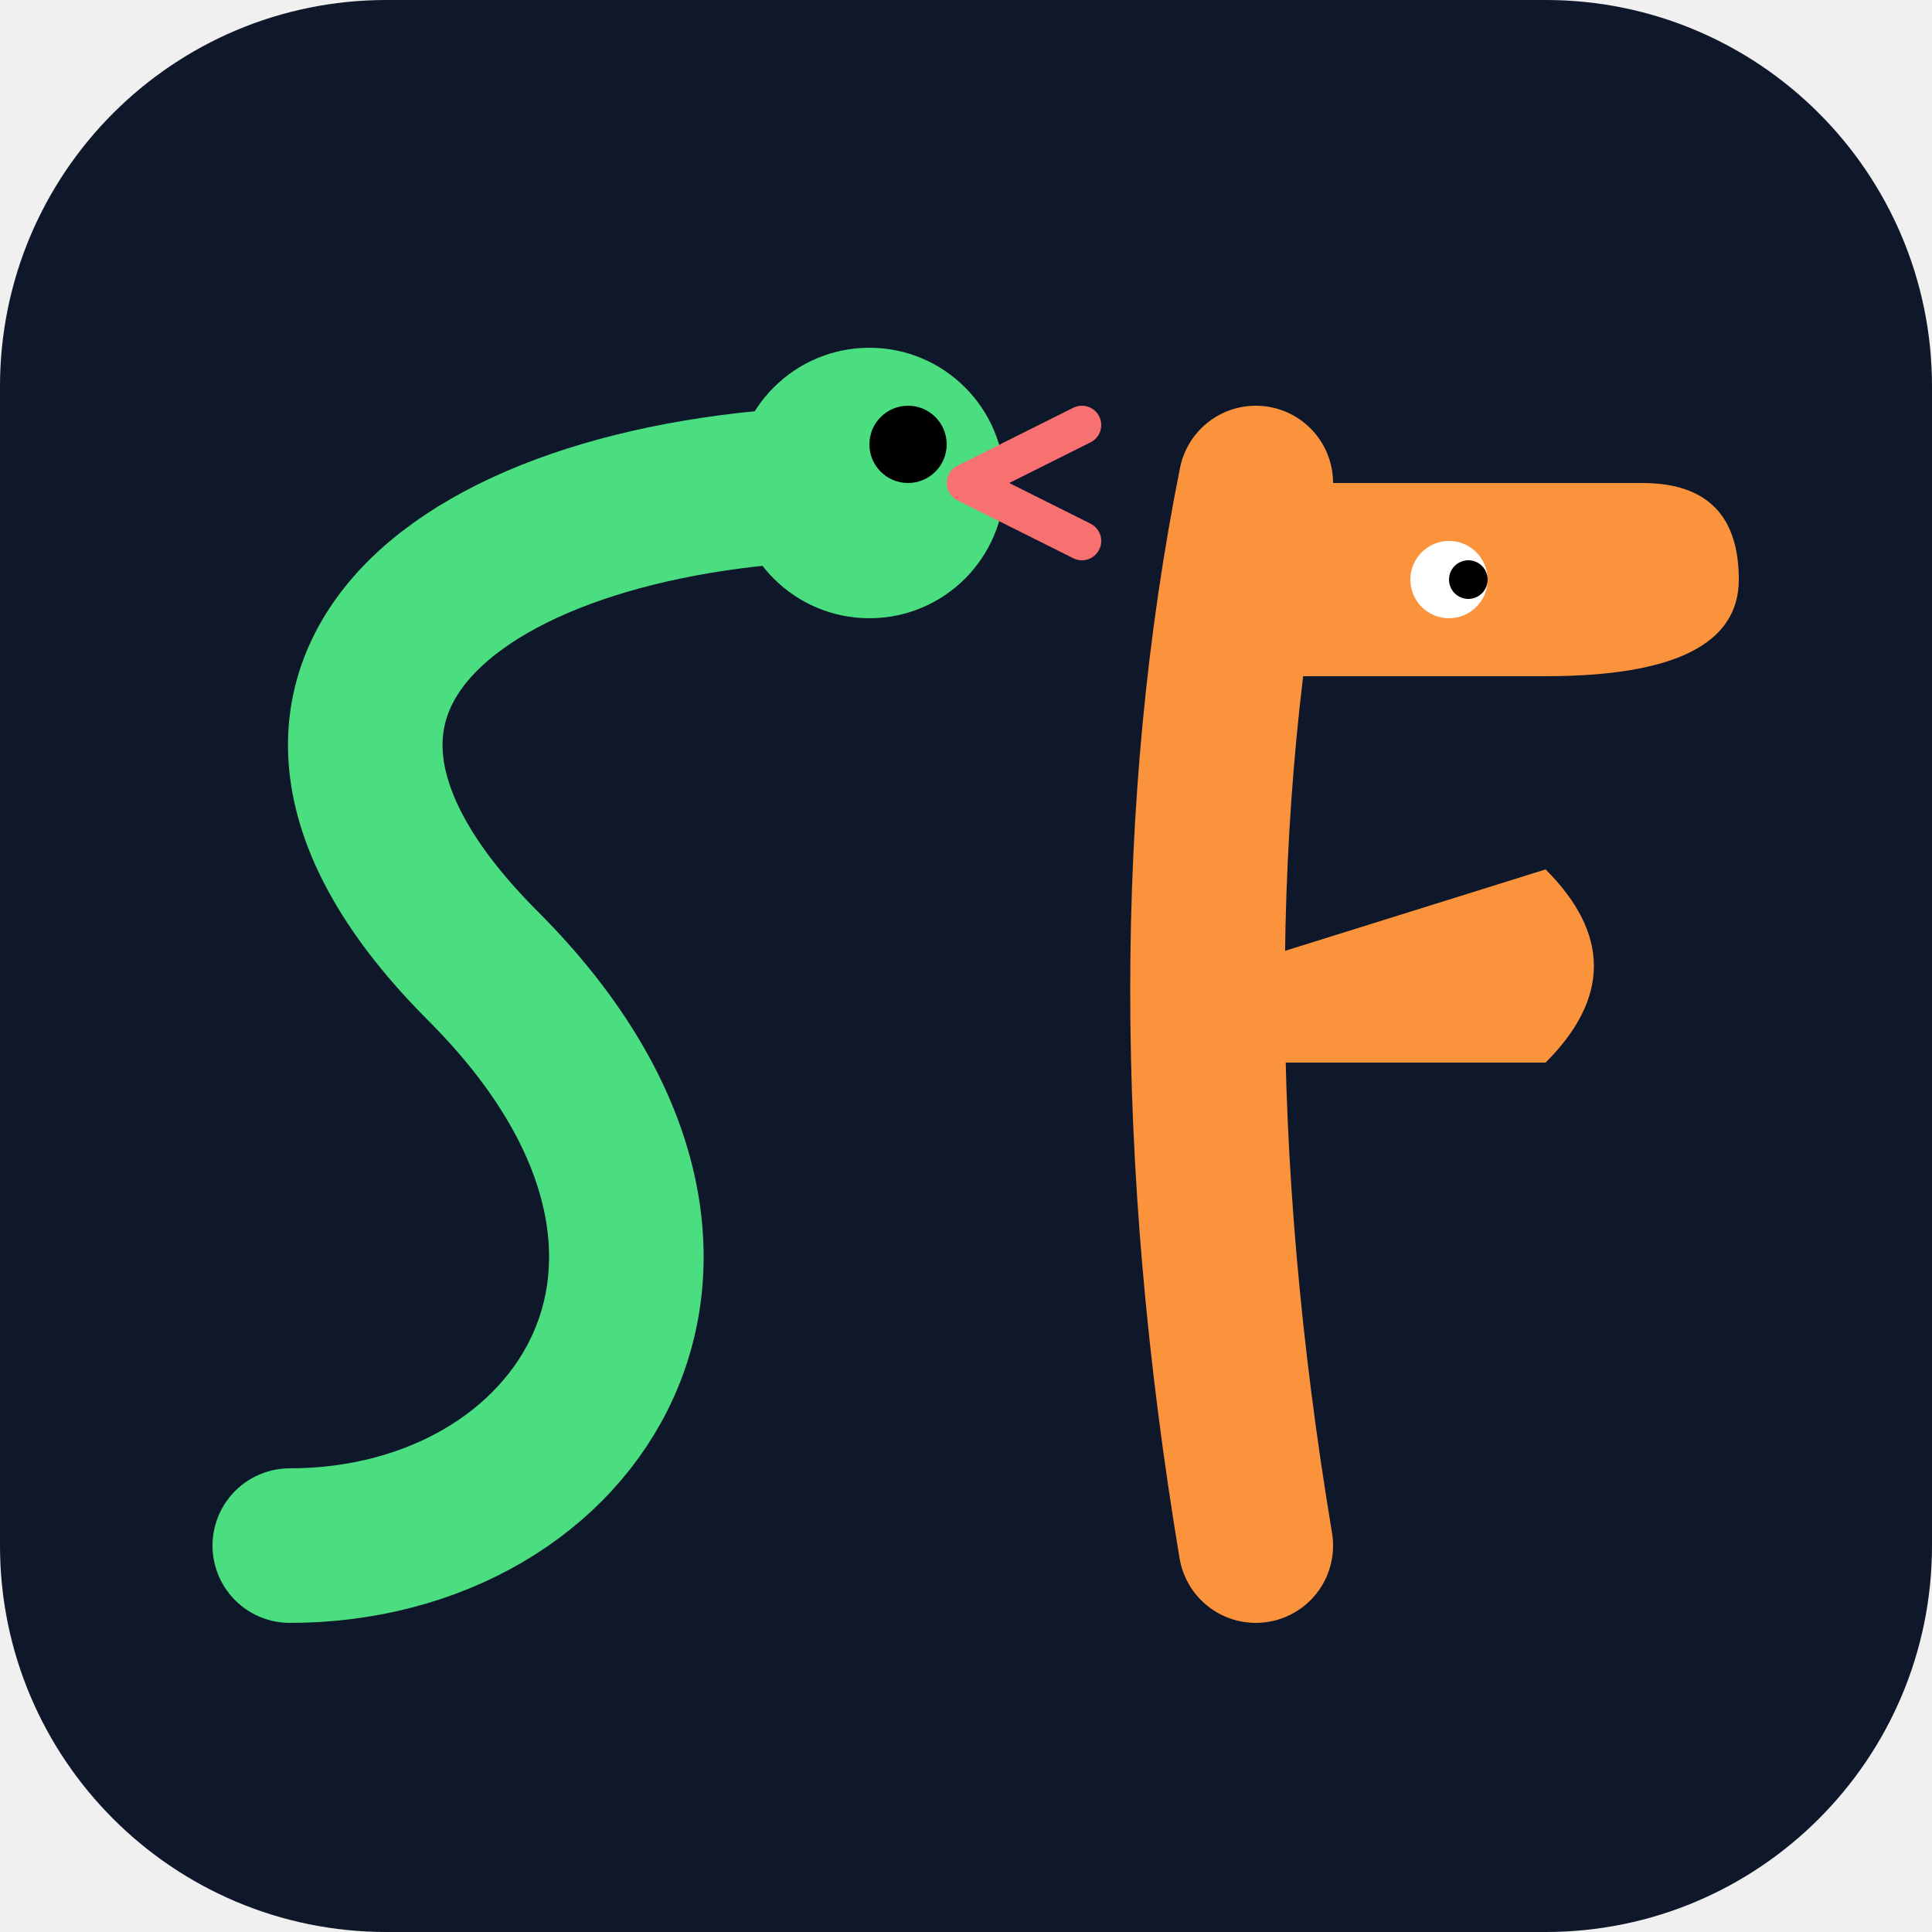
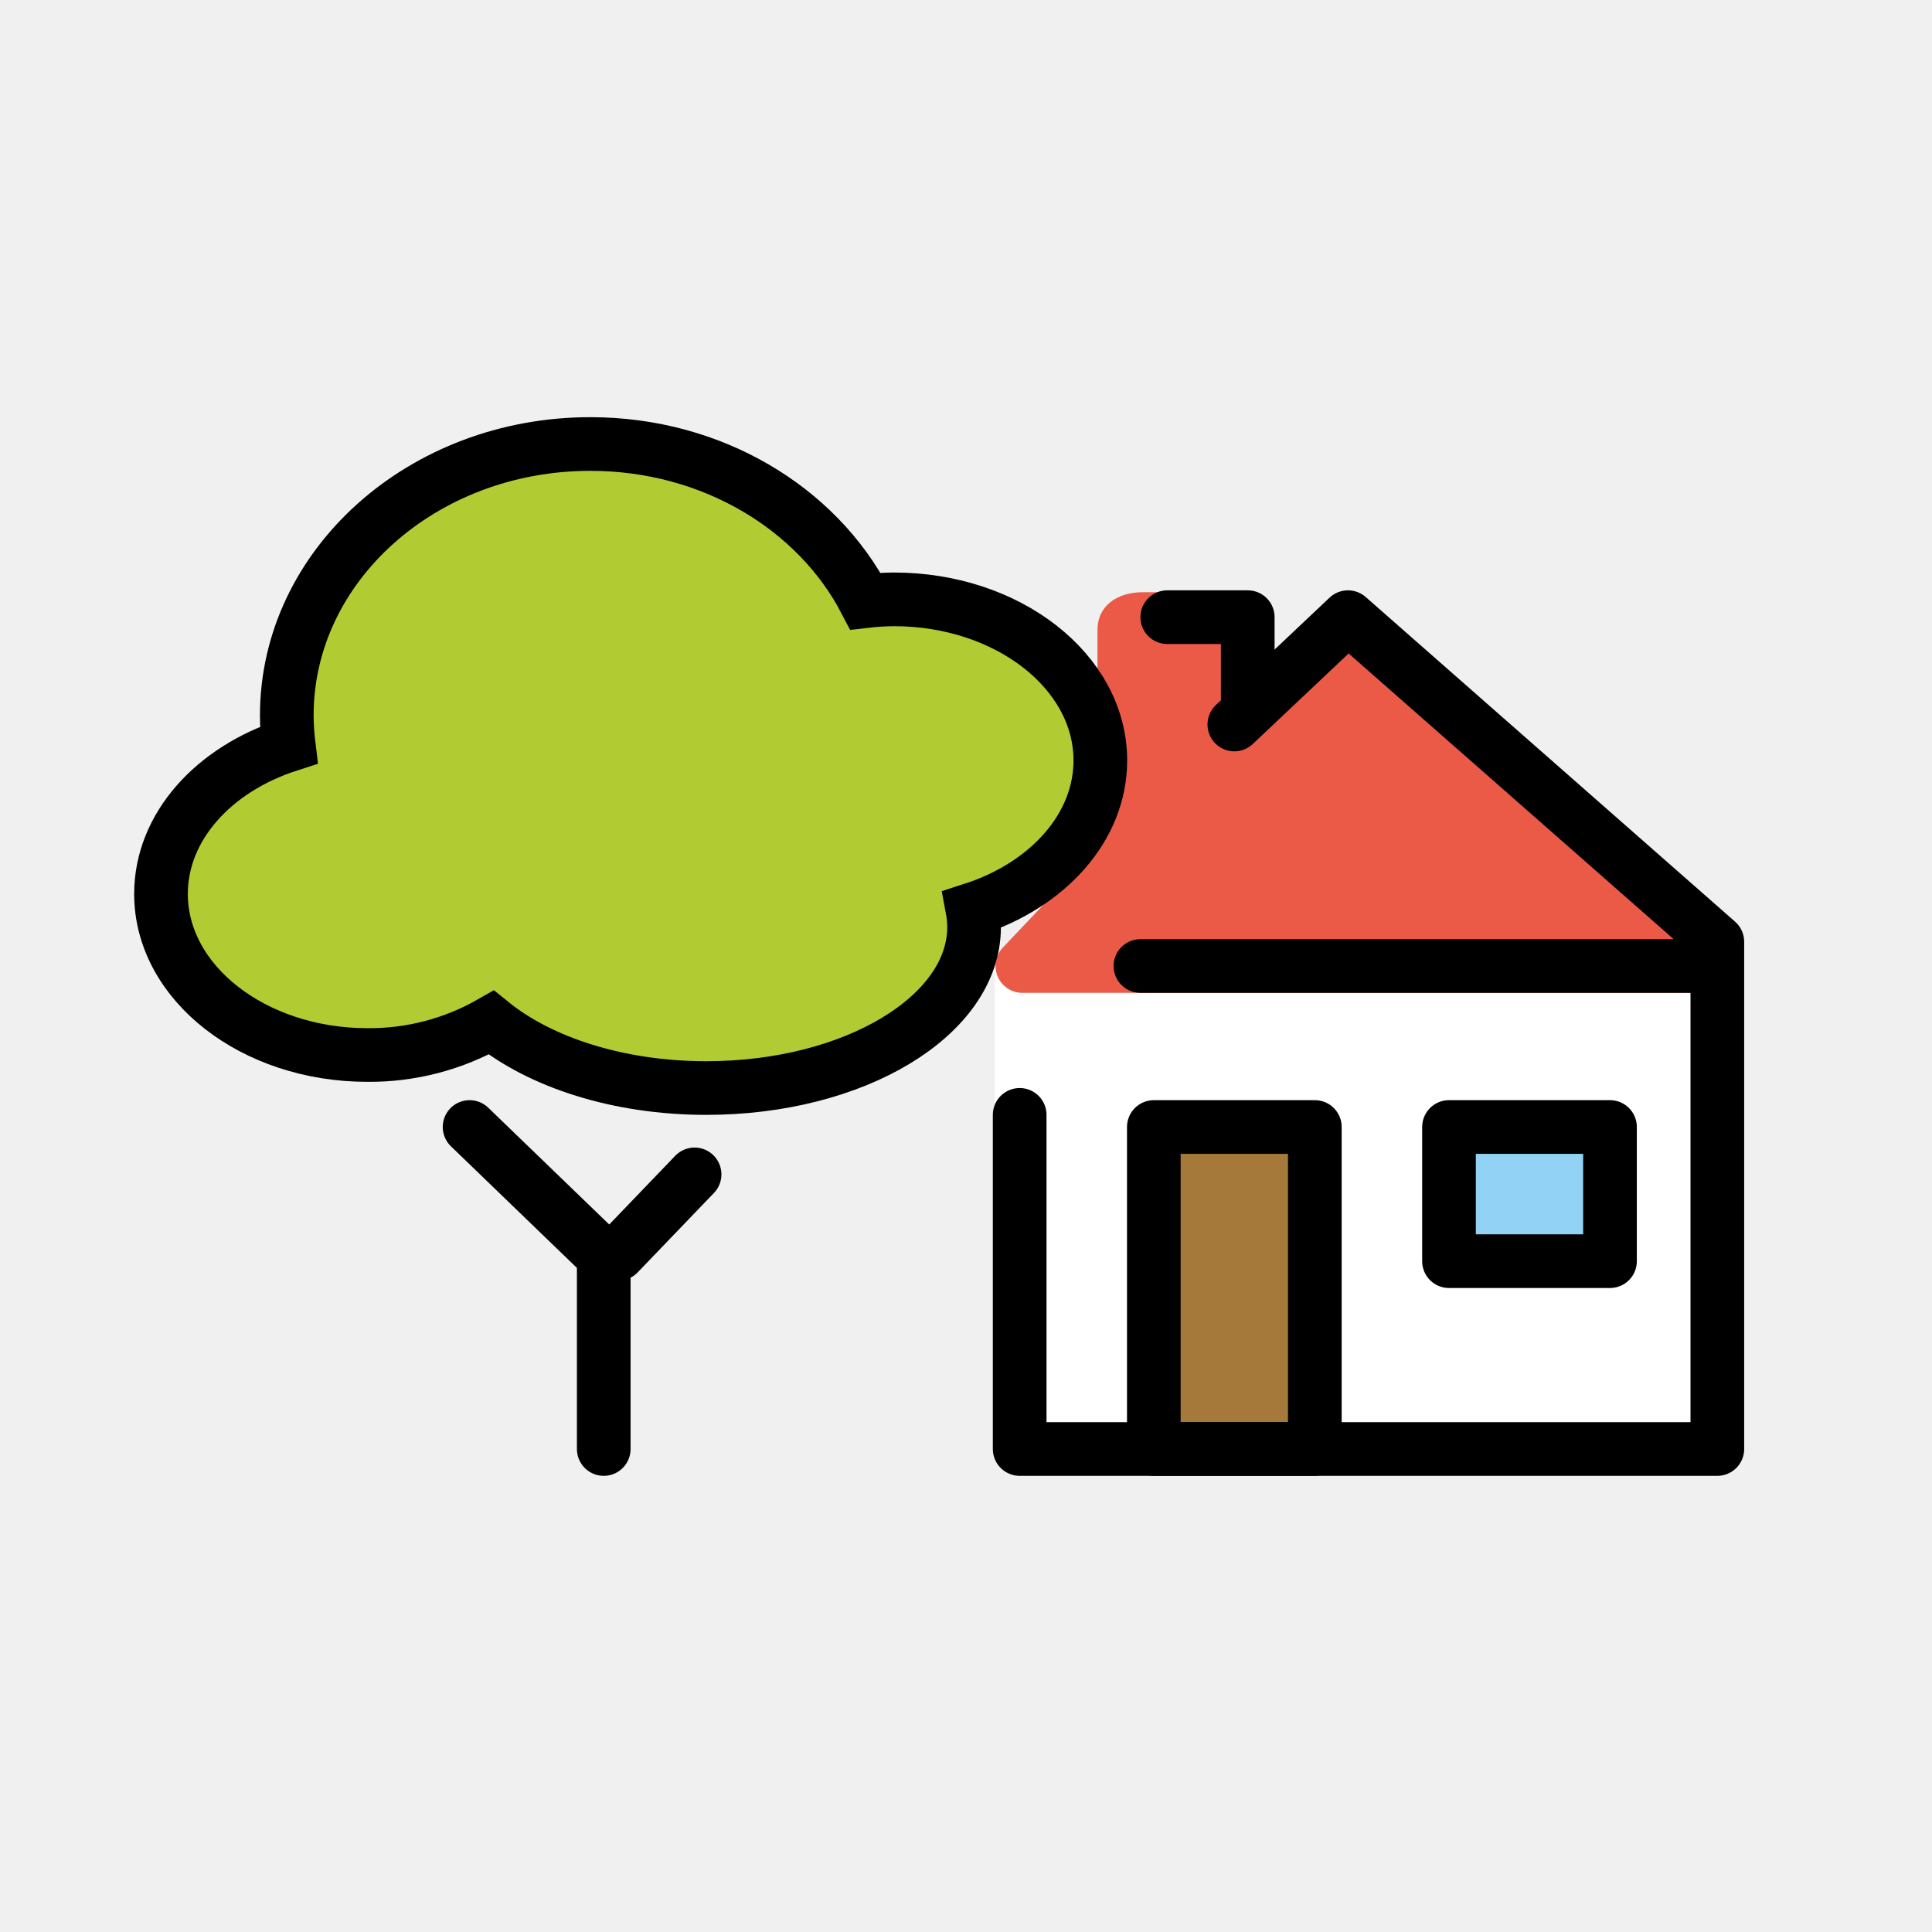
- <svg xmlns="http://www.w3.org/2000/svg" viewBox="0 0 100 100" fill="none" stroke-linecap="round" stroke-linejoin="round">
-   <rect x="0" y="0" width="100" height="100" rx="20" fill="#0f172a" />
-   <path d="M 45 25             C 25 25, 10 35, 25 50             C 40 65, 30 80, 15 80" stroke="#4ade80" stroke-width="8" fill="none" />
-   <circle cx="45" cy="25" r="7" fill="#4ade80" />
-   <circle cx="47" cy="23" r="2" fill="black" />
-   <path d="M 50 25 L 56 22 M 50 25 L 56 28" stroke="#f87171" stroke-width="2" />
-   <path d="M 65 25             Q 60 50, 65 80" stroke="#fb923c" stroke-width="8" fill="none" />
-   <path d="M 65 25 L 85 25             Q 90 25, 90 30             Q 90 35, 80 35 L 65 35" fill="#fb923c" />
-   <path d="M 64 50 L 80 45             Q 85 50, 80 55 L 64 55" fill="#fb923c" />
-   <circle cx="75" cy="30" r="2" fill="white" />
-   <circle cx="76" cy="30" r="1" fill="black" />
+ <svg xmlns="http://www.w3.org/2000/svg" id="emoji" viewBox="0 0 72 72" version="1.1">
+   <g id="color">
+     <rect x="37.075" y="36.053" width="26.884" height="18.114" fill="#FFFFFF" />
+     <polygon fill="#EA5A47" stroke="#EA5A47" stroke-linecap="round" stroke-linejoin="round" stroke-miterlimit="10" stroke-width="2" points="50.235,23.2 38.1,36 63.5,36" />
+     <path fill="#EA5A47" d="M47.3,26l-6.4,6.059v-8.573c0-0.931,0.755-1.416,1.686-1.416h3.028 c0.931,0,1.686,0.485,1.686,1.416C47.3,23.486,47.3,26,47.3,26z" />
+     <rect x="43" y="42" width="6" height="12" fill="#A57939" />
+     <rect x="54" y="42" width="6" height="5" fill="#92D3F5" />
+     <path fill="#B1CC33" d="M41.006,28.339c0-3.312-3.445-6.003-7.694-6.003c-0.355,0.003-0.71,0.025-1.062,0.066 c-1.8-3.455-5.707-5.855-10.25-5.855c-6.248,0-11.312,4.529-11.312,10.114c0.001,0.369,0.025,0.738,0.07,1.104 C7.966,28.666,6,30.81,6,33.314c0,3.312,3.445,6.003,7.694,6.003c1.615,0.014,3.206-0.402,4.614-1.207 c1.818,1.477,4.726,2.438,8.015,2.438c5.511,0,9.978-2.688,9.978-6.003c-0.001-0.219-0.021-0.438-0.061-0.653 C39.036,32.99,41.006,30.845,41.006,28.339z" />
+   </g>
+   <g id="hair" />
+   <g id="skin" />
+   <g id="skin-shadow" />
+   <g id="line">
+     <polyline fill="none" stroke="#000000" stroke-linecap="round" stroke-linejoin="round" stroke-miterlimit="10" stroke-width="2" points="46,27 50.235,23 64,35.098 64,54 38,54 38,41.548" />
+     <rect x="43" y="42" width="6" height="12" fill="none" stroke="#000000" stroke-linecap="round" stroke-linejoin="round" stroke-miterlimit="10" stroke-width="2" />
+     <rect x="54" y="42" width="6" height="5" fill="none" stroke="#000000" stroke-linecap="round" stroke-linejoin="round" stroke-miterlimit="10" stroke-width="2" />
+     <polyline fill="none" stroke="#000000" stroke-linecap="round" stroke-linejoin="round" stroke-miterlimit="10" stroke-width="2" points="43.5,23 46.5,23 46.5,26" />
+     <path fill="none" stroke="#000000" stroke-miterlimit="10" stroke-width="2" d="M31.245,39.34" />
+     <polyline fill="none" stroke="#000000" stroke-linecap="round" stroke-linejoin="round" stroke-width="2" points="22.5,54 22.5,46.827 17.5,42" />
+     <line x1="23.041" x2="25.885" y1="46.727" y2="43.766" fill="none" stroke="#000000" stroke-linecap="round" stroke-linejoin="round" stroke-width="2" />
+     <path fill="none" stroke="#000000" stroke-linecap="round" stroke-miterlimit="10" stroke-width="2" d="M41.006,28.339 c0-3.312-3.445-6.003-7.694-6.003c-0.355,0.003-0.71,0.025-1.062,0.066c-1.8-3.455-5.707-5.855-10.25-5.855 c-6.248,0-11.312,4.529-11.312,10.114c0.001,0.369,0.025,0.738,0.07,1.104C7.966,28.666,6,30.81,6,33.314 c0,3.312,3.445,6.003,7.694,6.003c1.615,0.014,3.206-0.402,4.614-1.207c1.818,1.477,4.726,2.438,8.015,2.438 c5.511,0,9.978-2.688,9.978-6.003c-0.001-0.219-0.021-0.438-0.061-0.653 C39.036,32.99,41.006,30.845,41.006,28.339z" />
+     <line x1="63.5" x2="42.5" y1="36" y2="36" fill="none" stroke="#000000" stroke-linecap="round" stroke-linejoin="round" stroke-miterlimit="10" stroke-width="2" />
+   </g>
</svg>
